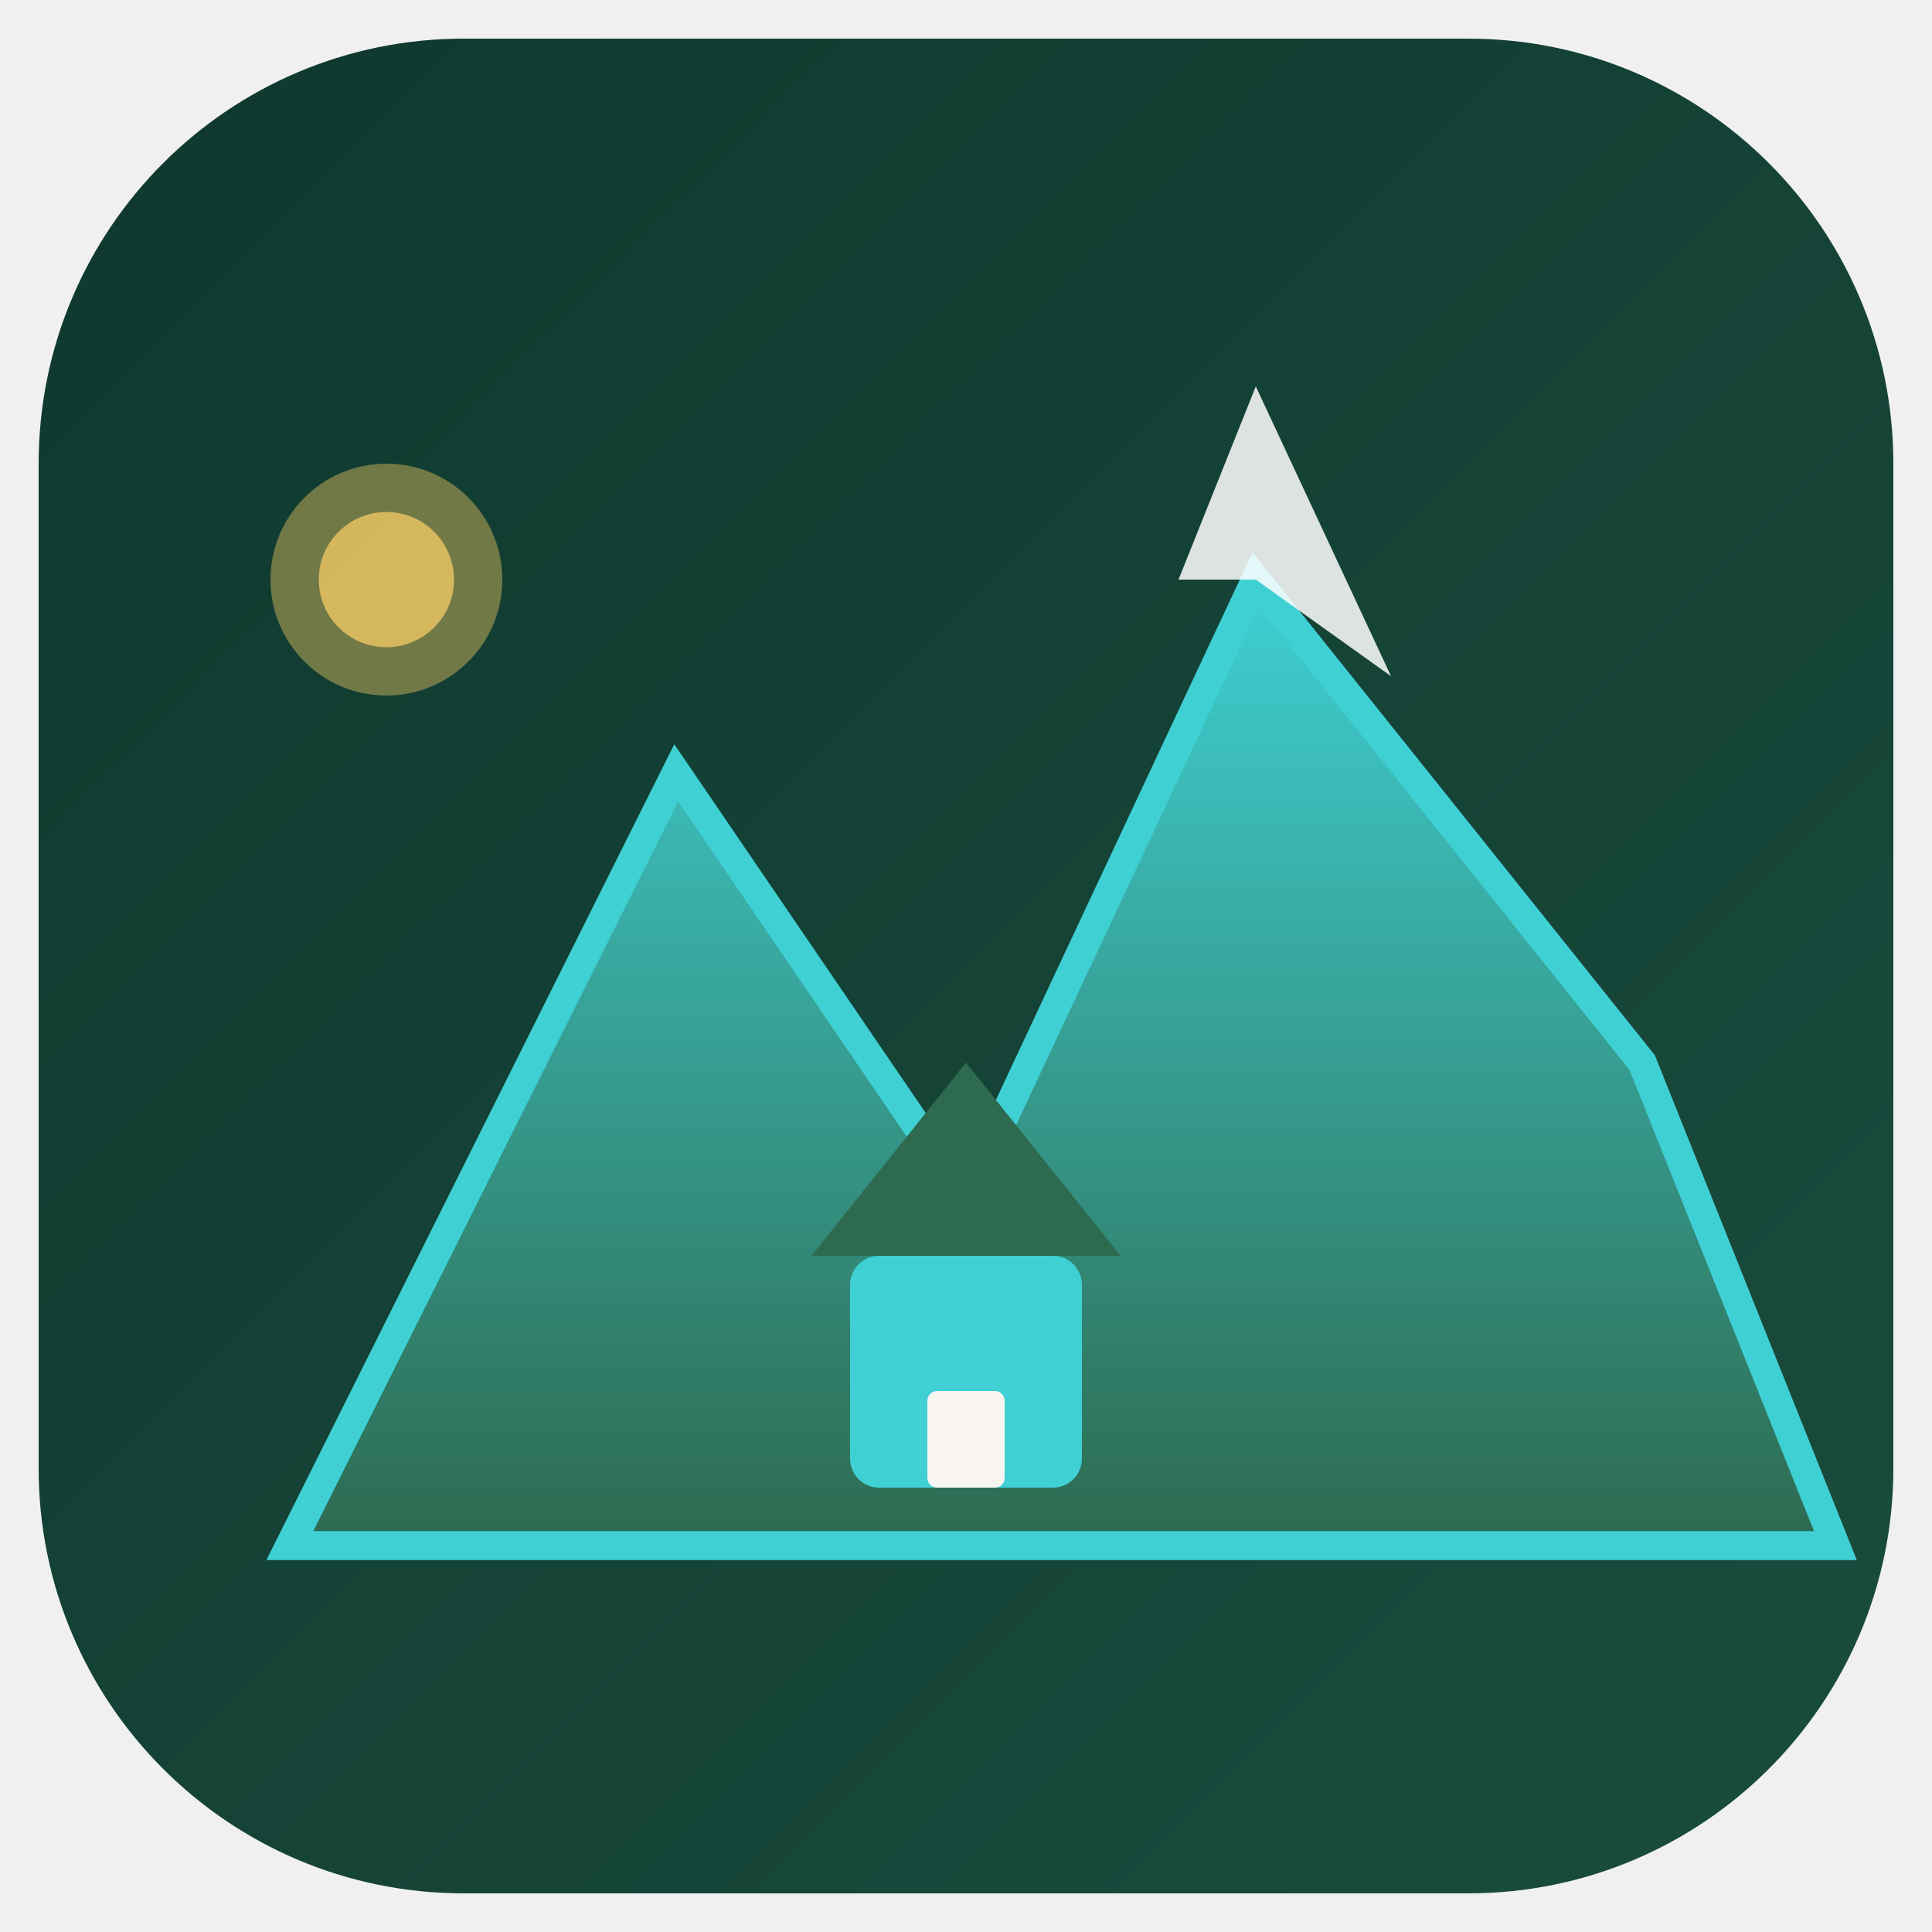
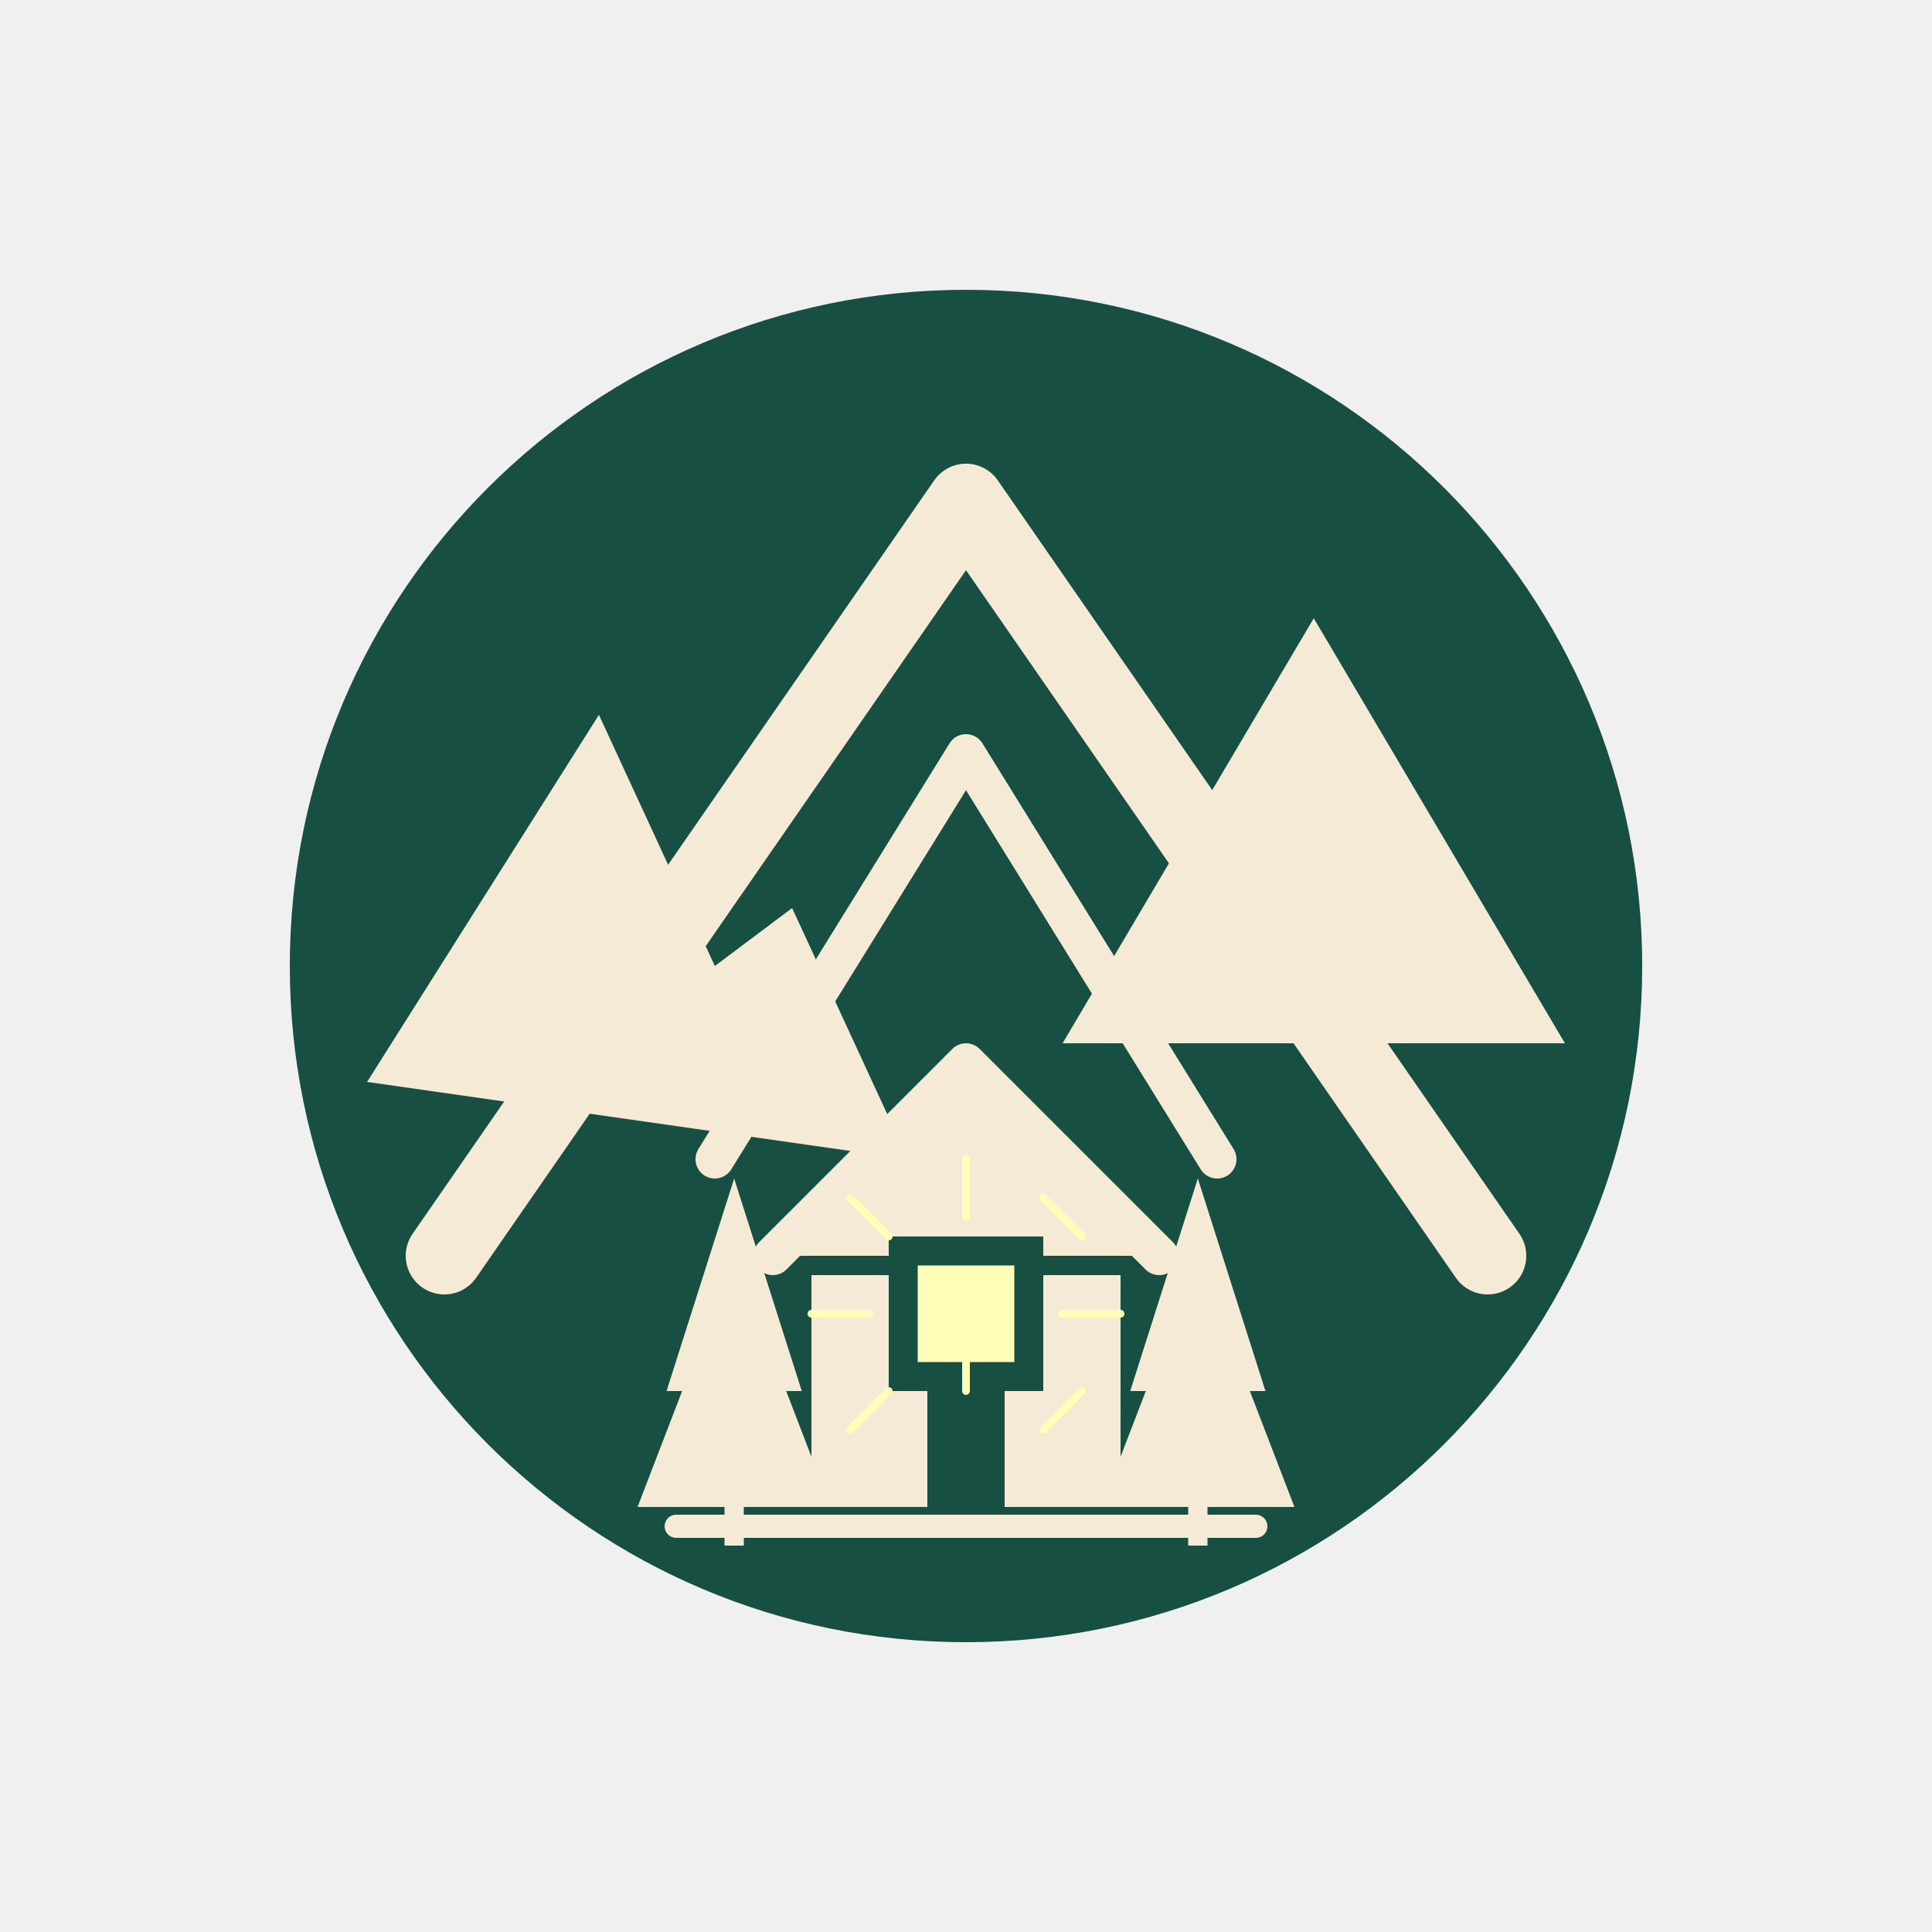
- <svg xmlns="http://www.w3.org/2000/svg" viewBox="0 0 100 100">
-   <defs>
-     <linearGradient id="bgGrad" x1="0%" y1="0%" x2="100%" y2="100%">
-       <stop offset="0%" style="stop-color:#0F382E" />
-       <stop offset="100%" style="stop-color:#1a4d3e" />
-     </linearGradient>
-     <linearGradient id="peakGrad" x1="0%" y1="0%" x2="0%" y2="100%">
-       <stop offset="0%" style="stop-color:#3FD0D4" />
-       <stop offset="100%" style="stop-color:#2D6A4F" />
-     </linearGradient>
-   </defs>
-   <rect x="2" y="2" width="96" height="96" rx="22" fill="url(#bgGrad)" />
-   <path d="M15 80 L35 40 L50 62 L65 30 L85 55 L95 80 Z" fill="url(#peakGrad)" stroke="#3FD0D4" stroke-width="1.5" />
-   <path d="M61 30 L65 20 L72 35 L65 30 L61 30" fill="white" opacity="0.85" />
-   <rect x="44" y="65" width="12" height="12" fill="#3FD0D4" rx="1.5" />
-   <polygon points="42,65 50,55 58,65" fill="#2D6A4F" />
-   <rect x="48" y="72" width="4" height="5" fill="#F8F5F0" rx="0.5" />
-   <circle cx="20" cy="30" r="6" fill="#FFD166" opacity="0.4" />
-   <circle cx="20" cy="30" r="3.5" fill="#FFD166" opacity="0.7" />
+ <svg xmlns="http://www.w3.org/2000/svg" viewBox="0 0 1000 1000" width="100%" height="100%">
+   <rect x="150" y="150" width="700" height="700" rx="350" fill="#174f43" />
+   <path d="M 230,650 L 500,260 L 770,650" fill="none" stroke="#f4ead6" stroke-width="40" stroke-linecap="round" stroke-linejoin="round" />
+   <path d="M 370,600 L 500,390 L 630,600" fill="none" stroke="#f4ead6" stroke-width="20" stroke-linecap="round" stroke-linejoin="round" />
+   <path d="M 190,560 L 310,370 L 370,500 L 410,470 L 470,600 Z" fill="#f4ead6" />
+   <path d="M 550,540 L 680,320 L 810,540 Z" fill="#f4ead6" />
+   <path d="M 400,650 L 500,550 L 600,650" fill="#f4ead6" stroke="#f4ead6" stroke-width="20" stroke-linecap="round" stroke-linejoin="round" />
+   <path d="M 420,660 L 580,660 L 580,780 L 420,780 Z" fill="#f4ead6" />
+   <path d="M 480,720 L 520,720 L 520,780 L 480,780 Z" fill="#174f43" />
+   <rect x="460" y="640" width="80" height="80" fill="#174f43" />
+   <rect x="475" y="655" width="50" height="50" fill="#fffeb9" />
+   <g stroke="#fffeb9" stroke-width="4" stroke-linecap="round">
+     <line x1="500" y1="600" x2="500" y2="630" />
+     <line x1="500" y1="690" x2="500" y2="720" />
+     <line x1="420" y1="680" x2="450" y2="680" />
+     <line x1="550" y1="680" x2="580" y2="680" />
+     <line x1="440" y1="620" x2="460" y2="640" />
+     <line x1="540" y1="620" x2="560" y2="640" />
+     <line x1="440" y1="740" x2="460" y2="720" />
+     <line x1="540" y1="740" x2="560" y2="720" />
+   </g>
+   <g fill="#f4ead6">
+     <path d="M 330,780 L 380,650 L 430,780 Z" />
+     <path d="M 345,720 L 380,610 L 415,720 Z" />
+     <path d="M 360,780 L 380,670 L 400,780 Z" />
+     <rect x="375" y="780" width="10" height="20" />
+   </g>
+   <g fill="#f4ead6">
+     <path d="M 570,780 L 620,650 L 670,780 Z" />
+     <path d="M 585,720 L 620,610 L 655,720 Z" />
+     <path d="M 600,780 L 620,670 L 640,780 Z" />
+     <rect x="615" y="780" width="10" height="20" />
+   </g>
+   <line x1="350" y1="790" x2="650" y2="790" stroke="#f4ead6" stroke-width="12" stroke-linecap="round" />
</svg>
